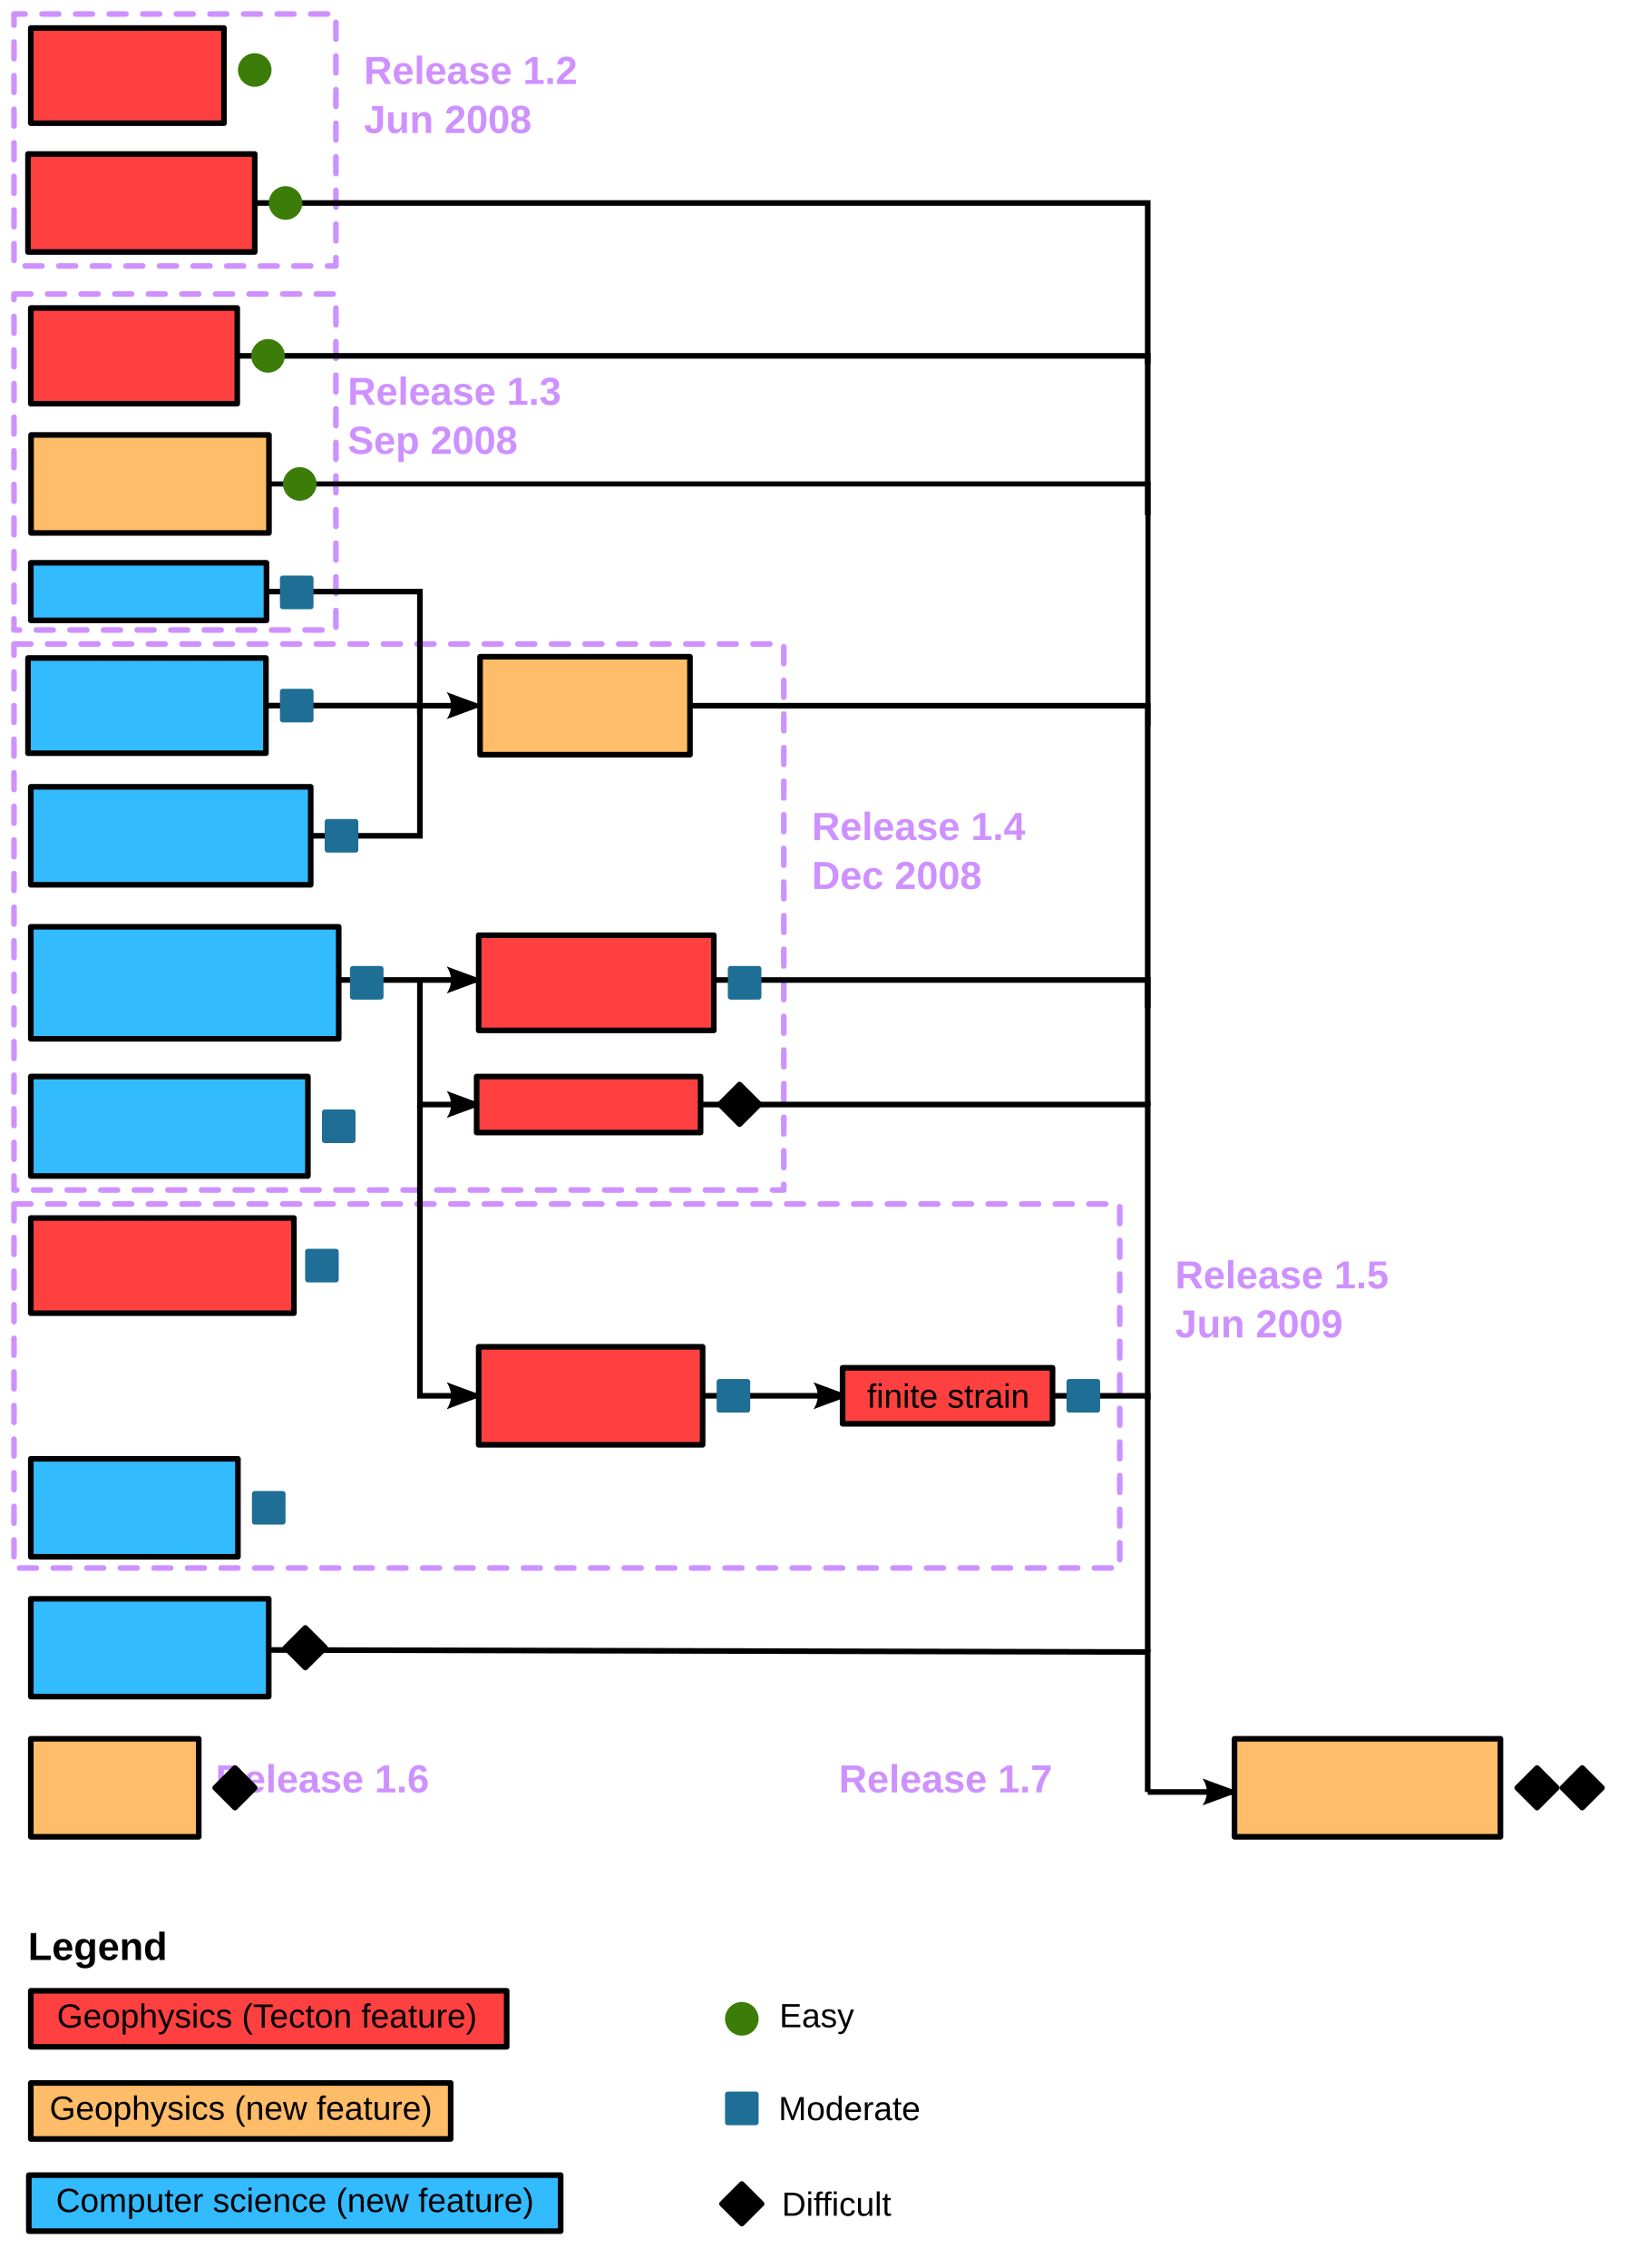
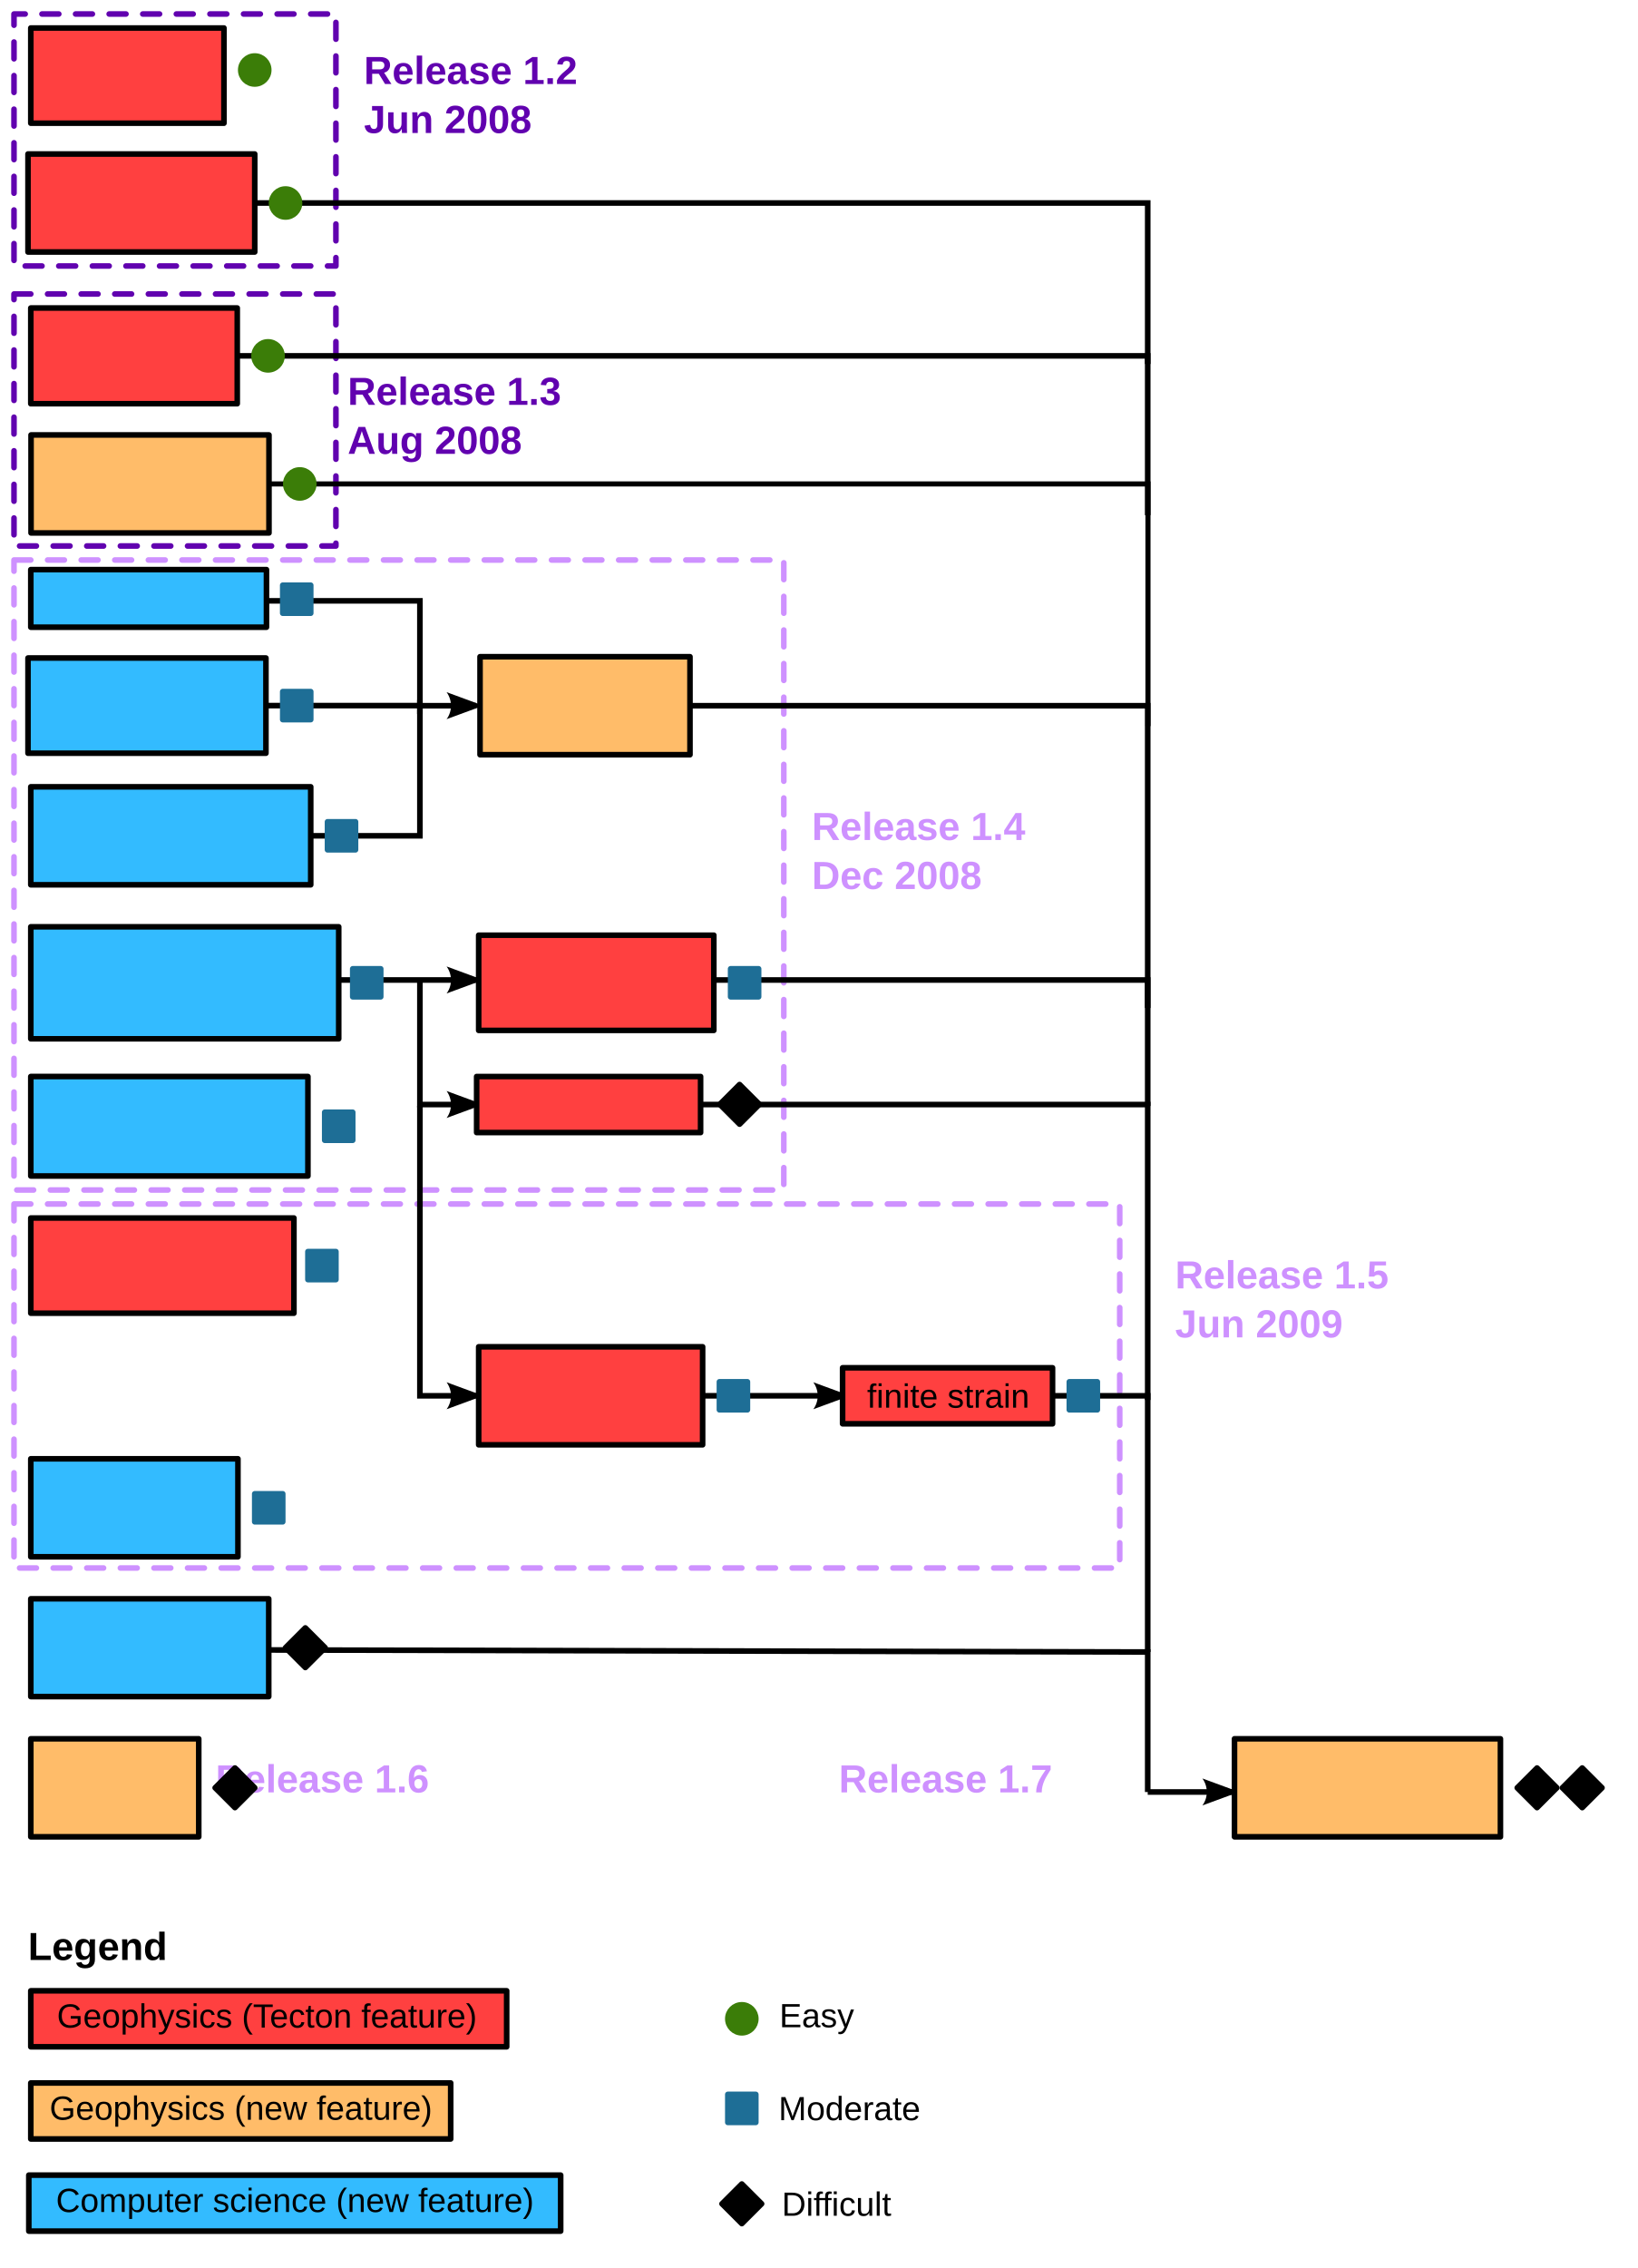
<svg xmlns="http://www.w3.org/2000/svg" xmlns:xlink="http://www.w3.org/1999/xlink" width="585" height="810" id="svg2" version="1.0">
  <defs id="defs4">
    <marker style="overflow:visible" id="StopL" refX="0.0" refY="0.0" orient="auto">
      <path transform="scale(0.8)" style="fill:none;fill-opacity:0.75;fill-rule:evenodd;stroke:#000000;stroke-width:1.0pt" d="M 0.0,5.65 L 0.0,-5.65" id="path3558" />
    </marker>
    <marker style="overflow:visible" id="Arrow2Mstart" refX="0.0" refY="0.0" orient="auto">
      <path transform="scale(0.6) translate(0,0)" d="M 8.719,4.034 L -2.207,0.016 L 8.719,-4.002 C 6.973,-1.63 6.983,1.616 8.719,4.034 z " style="font-size:12.0;fill-rule:evenodd;stroke-width:0.625;stroke-linejoin:round" id="path3365" />
    </marker>
    <marker style="overflow:visible" id="TriangleOutM" refX="0.0" refY="0.0" orient="auto">
      <path transform="scale(0.4)" style="fill-rule:evenodd;stroke:#000000;stroke-width:1.0pt;marker-start:none" d="M 5.77,0.0 L -2.88,5.0 L -2.88,-5.0 L 5.77,0.0 z " id="path3487" />
    </marker>
    <marker style="overflow:visible;" id="Arrow1Mend" refX="0.0" refY="0.0" orient="auto">
      <path transform="scale(0.4) rotate(180) translate(10,0)" style="fill-rule:evenodd;stroke:#000000;stroke-width:1.0pt;marker-start:none;" d="M 0.0,0.0 L 5.0,-5.0 L -12.5,0.0 L 5.0,5.0 L 0.0,0.0 z " id="path3350" />
    </marker>
    <marker style="overflow:visible;" id="Arrow1Lend" refX="0.0" refY="0.0" orient="auto">
      <path transform="scale(0.8) rotate(180) translate(12.5,0)" style="fill-rule:evenodd;stroke:#000000;stroke-width:1.0pt;marker-start:none;" d="M 0.0,0.0 L 5.0,-5.0 L -12.5,0.0 L 5.0,5.0 L 0.0,0.0 z " id="path3344" />
    </marker>
    <marker style="overflow:visible;" id="Arrow2Mend" refX="0.0" refY="0.0" orient="auto">
      <path transform="scale(0.6) rotate(180) translate(0,0)" d="M 8.719,4.034 L -2.207,0.016 L 8.719,-4.002 C 6.973,-1.63 6.983,1.616 8.719,4.034 z " style="font-size:12.0;fill-rule:evenodd;stroke-width:0.625;stroke-linejoin:round;" id="path3368" />
    </marker>
    <marker style="overflow:visible" id="Arrow2Lstart" refX="0.0" refY="0.0" orient="auto">
      <path transform="scale(1.1) translate(1,0)" d="M 8.719,4.034 L -2.207,0.016 L 8.719,-4.002 C 6.973,-1.63 6.983,1.616 8.719,4.034 z " style="font-size:12.0;fill-rule:evenodd;stroke-width:0.625;stroke-linejoin:round" id="path3359" />
    </marker>
    <marker style="overflow:visible" id="Arrow1Sstart" refX="0.0" refY="0.0" orient="auto">
      <path transform="scale(0.2) translate(6,0)" style="fill-rule:evenodd;stroke:#000000;stroke-width:1.0pt;marker-start:none" d="M 0.0,0.0 L 5.0,-5.0 L -12.5,0.0 L 5.0,5.0 L 0.0,0.0 z " id="path3353" />
    </marker>
    <marker style="overflow:visible" id="StopLP" refX="0.0" refY="0.0" orient="auto">
      <path transform="scale(0.8)" style="stroke-width:1.0pt;fill-rule:evenodd;stroke:#60cc0e;fill-opacity:0.75;fill:none" d="M 0.0,5.65 L 0.0,-5.65" id="path4782" />
    </marker>
    <marker style="overflow:visible" id="StopLn" refX="0.0" refY="0.0" orient="auto">
      <path transform="scale(0.8)" style="stroke-width:1.0pt;fill-rule:evenodd;stroke:#60cc0e;fill-opacity:0.75;fill:none" d="M 0.0,5.65 L 0.0,-5.65" id="path4785" />
    </marker>
  </defs>
  <g id="layer3" style="display:inline">
-     <text id="text2562" y="30" x="130" style="font-size:14px;font-style:normal;font-variant:normal;font-weight:bold;font-stretch:normal;text-align:start;line-height:125%;writing-mode:lr-tb;text-anchor:start;fill:#ce91ff;fill-opacity:1;stroke:none;stroke-width:1px;stroke-linecap:butt;stroke-linejoin:miter;stroke-opacity:1;display:inline;font-family:Arial;-inkscape-font-specification:Arial Bold" xml:space="preserve">
+     <text id="text2562" y="30" x="130" style="font-size:14px;font-style:normal;font-variant:normal;font-weight:bold;font-stretch:normal;text-align:start;line-height:125%;writing-mode:lr-tb;text-anchor:start;fill:#6101af;fill-opacity:1;stroke:none;stroke-width:1px;stroke-linecap:butt;stroke-linejoin:miter;stroke-opacity:1;display:inline;font-family:Arial;-inkscape-font-specification:Arial Bold" xml:space="preserve">
      <tspan id="tspan5210" x="130" y="30">Release 1.2</tspan>
      <tspan id="tspan5212" x="130" y="47.5">Jun 2008</tspan>
    </text>
-     <rect style="opacity:1;fill:none;fill-opacity:1;stroke:#ce91ff;stroke-width:2;stroke-linecap:round;stroke-linejoin:round;stroke-miterlimit:4;stroke-dasharray:6,6;stroke-opacity:1;display:inline;stroke-dashoffset:2" id="rect5244" width="115" height="90" x="5" y="5" />
-     <text id="text5170" y="144.595" x="124.196" style="font-size:14px;font-style:normal;font-variant:normal;font-weight:bold;font-stretch:normal;text-align:start;line-height:125%;writing-mode:lr-tb;text-anchor:start;fill:#ce91ff;fill-opacity:1;stroke:none;stroke-width:1px;stroke-linecap:butt;stroke-linejoin:miter;stroke-opacity:1;display:inline;font-family:Arial;-inkscape-font-specification:Arial Bold" xml:space="preserve">
+     <rect style="opacity:1;fill:none;fill-opacity:1;stroke:#6101af;stroke-width:2;stroke-linecap:round;stroke-linejoin:round;stroke-miterlimit:4;stroke-dasharray:6, 6;stroke-opacity:1;display:inline;stroke-dashoffset:2" id="rect5244" width="115" height="90" x="5" y="5" />
+     <text id="text5170" y="144.595" x="124.196" style="font-size:14px;font-style:normal;font-variant:normal;font-weight:bold;font-stretch:normal;text-align:start;line-height:125%;writing-mode:lr-tb;text-anchor:start;fill:#6101af;fill-opacity:1;stroke:none;stroke-width:1px;stroke-linecap:butt;stroke-linejoin:miter;stroke-opacity:1;display:inline;font-family:Arial;-inkscape-font-specification:Arial Bold" xml:space="preserve">
      <tspan id="tspan5214" x="124.196" y="144.595">Release 1.3</tspan>
-       <tspan id="tspan5216" x="124.196" y="162.095">Sep 2008</tspan>
+       <tspan id="tspan5216" x="124.196" y="162.095">Aug 2008</tspan>
    </text>
    <text id="text5176" y="300" x="290" style="font-size:14px;font-style:normal;font-variant:normal;font-weight:bold;font-stretch:normal;text-align:start;line-height:125%;writing-mode:lr-tb;text-anchor:start;fill:#ce91ff;fill-opacity:1;stroke:none;stroke-width:1px;stroke-linecap:butt;stroke-linejoin:miter;stroke-opacity:1;display:inline;font-family:Arial;-inkscape-font-specification:Arial Bold" xml:space="preserve">
      <tspan y="300" x="290" id="tspan5178">Release 1.4</tspan>
      <tspan y="317.5" x="290" id="tspan5218">Dec 2008</tspan>
    </text>
    <text id="text5182" y="460.145" x="419.788" style="font-size:14px;font-style:normal;font-variant:normal;font-weight:bold;font-stretch:normal;text-align:start;line-height:125%;writing-mode:lr-tb;text-anchor:start;fill:#ce91ff;fill-opacity:1;stroke:none;stroke-width:1px;stroke-linecap:butt;stroke-linejoin:miter;stroke-opacity:1;display:inline;font-family:Arial;-inkscape-font-specification:Arial Bold" xml:space="preserve">
      <tspan y="460.145" x="419.788" id="tspan5184">Release 1.5</tspan>
      <tspan y="477.645" x="419.788" id="tspan5220">Jun 2009</tspan>
    </text>
    <text id="text5188" y="640.145" x="180.513" style="font-size:14px;font-style:normal;font-variant:normal;font-weight:bold;font-stretch:normal;text-align:end;line-height:125%;writing-mode:lr-tb;text-anchor:end;fill:#ce91ff;fill-opacity:1;stroke:none;stroke-width:1px;stroke-linecap:butt;stroke-linejoin:miter;stroke-opacity:1;display:inline;font-family:Arial;-inkscape-font-specification:Arial Bold" xml:space="preserve">
      <tspan y="640.145" x="180.513" id="tspan5190">Release 1.6</tspan>
      <tspan y="657.645" x="180.513" id="tspan5222" />
    </text>
    <text id="text5194" y="640.145" x="395.38" style="font-size:14px;font-style:normal;font-variant:normal;font-weight:bold;font-stretch:normal;text-align:end;line-height:125%;writing-mode:lr-tb;text-anchor:end;fill:#ce91ff;fill-opacity:1;stroke:none;stroke-width:1px;stroke-linecap:butt;stroke-linejoin:miter;stroke-opacity:1;display:inline;font-family:Arial;-inkscape-font-specification:Arial Bold" xml:space="preserve">
      <tspan y="640.145" x="395.38" id="tspan5196">Release 1.7</tspan>
    </text>
-     <rect style="opacity:1;fill:none;fill-opacity:1;stroke:#ce91ff;stroke-width:2;stroke-linecap:round;stroke-linejoin:round;stroke-miterlimit:4;stroke-dasharray:6, 6;stroke-dashoffset:0;stroke-opacity:1" id="rect5265" width="115" height="120" x="5" y="105" />
-     <rect style="opacity:1;fill:none;fill-opacity:1;stroke:#ce91ff;stroke-width:2;stroke-linecap:round;stroke-linejoin:round;stroke-miterlimit:4;stroke-dasharray:6, 6;stroke-dashoffset:0;stroke-opacity:1;display:inline" id="rect5267" width="275" height="195" x="5" y="230" />
+     <rect style="opacity:1;fill:none;fill-opacity:1;stroke:#6101af;stroke-width:2;stroke-linecap:round;stroke-linejoin:round;stroke-miterlimit:4;stroke-dasharray:6, 6;stroke-dashoffset:0;stroke-opacity:1" id="rect5265" width="115" height="90" x="5" y="105" />
+     <rect style="opacity:1;fill:none;fill-opacity:1;stroke:#ce91ff;stroke-width:2;stroke-linecap:round;stroke-linejoin:round;stroke-miterlimit:4;stroke-dasharray:6, 6;stroke-dashoffset:0;stroke-opacity:1;display:inline" id="rect5267" width="275" height="225" x="5" y="200" />
    <rect style="opacity:1;fill:none;fill-opacity:1;stroke:#ce91ff;stroke-width:2;stroke-linecap:round;stroke-linejoin:round;stroke-miterlimit:4;stroke-dasharray:6, 6;stroke-dashoffset:0;stroke-opacity:1" id="rect5269" width="395" height="130" x="5" y="430" />
  </g>
  <g style="display:inline" id="layer2">
    <path id="path2903" d="M 120,350 C 170,350 170,350 170,350" style="fill:none;fill-rule:evenodd;stroke:#000000;stroke-width:2;stroke-linecap:butt;stroke-linejoin:miter;stroke-miterlimit:4;stroke-dasharray:none;stroke-opacity:1;marker-end:url(#Arrow2Mend)" />
    <path id="path3677" d="M 250,394.479 L 410,394.479 L 410,500" style="fill:none;fill-rule:evenodd;stroke:#000000;stroke-width:2;stroke-linecap:butt;stroke-linejoin:miter;stroke-miterlimit:4;stroke-dasharray:none;stroke-opacity:1" />
    <path id="path3679" d="M 251,498.5 C 301,498.5 301,498.5 301,498.5" style="fill:none;fill-rule:evenodd;stroke:#000000;stroke-width:2;stroke-linecap:butt;stroke-linejoin:miter;stroke-miterlimit:4;stroke-dasharray:none;stroke-opacity:1;marker-end:url(#Arrow2Mend)" />
    <path id="path3683" d="M 150,350 L 150,394.479 L 170,394.479" style="fill:none;fill-rule:evenodd;stroke:#000000;stroke-width:2;stroke-linecap:butt;stroke-linejoin:miter;stroke-miterlimit:4;stroke-dasharray:none;stroke-opacity:1;marker-end:url(#Arrow2Mend)" />
    <path id="path3687" d="M 110,298.5 L 150,298.5 L 150,250" style="fill:none;fill-rule:evenodd;stroke:#000000;stroke-width:2;stroke-linecap:butt;stroke-linejoin:miter;stroke-miterlimit:4;stroke-dasharray:none;stroke-opacity:1;display:inline" />
-     <path id="path3685" d="M 95,211.284 L 150,211.284 L 150,255" style="fill:none;fill-rule:evenodd;stroke:#000000;stroke-width:2;stroke-linecap:butt;stroke-linejoin:miter;stroke-miterlimit:4;stroke-dasharray:none;stroke-opacity:1;display:inline" />
+     <path id="path3685" d="M 95,214.586 L 150,214.586 L 150,255" style="fill:none;fill-rule:evenodd;stroke:#000000;stroke-width:2;stroke-linecap:butt;stroke-linejoin:miter;stroke-miterlimit:4;stroke-dasharray:none;stroke-opacity:1;display:inline" />
    <path id="path3691" d="M 90,72.5 L 410,72.5 L 410,130" style="fill:none;fill-rule:evenodd;stroke:#000000;stroke-width:2;stroke-linecap:butt;stroke-linejoin:miter;stroke-miterlimit:4;stroke-dasharray:none;stroke-opacity:1;display:inline" />
    <path id="path3693" d="M 240,252.041 L 410,252.041 L 410,360" style="fill:none;fill-rule:evenodd;stroke:#000000;stroke-width:2;stroke-linecap:butt;stroke-linejoin:miter;stroke-miterlimit:4;stroke-dasharray:none;stroke-opacity:1;display:inline" />
    <path id="path3695" d="M 255,350 L 410,350 L 410,395" style="fill:none;fill-rule:evenodd;stroke:#000000;stroke-width:2;stroke-linecap:butt;stroke-linejoin:miter;stroke-miterlimit:4;stroke-dasharray:none;stroke-opacity:1;display:inline" />
    <path id="path3697" d="M 96,589.269 L 410,590 L 410,640" style="fill:none;fill-rule:evenodd;stroke:#000000;stroke-width:2;stroke-linecap:butt;stroke-linejoin:miter;stroke-miterlimit:4;stroke-dasharray:none;stroke-opacity:1;display:inline" />
    <path id="path3699" d="M 85,127.092 L 410,127.092 L 410,184" style="fill:none;fill-rule:evenodd;stroke:#000000;stroke-width:2;stroke-linecap:butt;stroke-linejoin:miter;stroke-miterlimit:4;stroke-dasharray:none;stroke-opacity:1;display:inline" />
    <path id="path2684" d="M 96.089,172.836 L 410.089,172.836 L 410.089,259.336" style="fill:none;fill-rule:evenodd;stroke:#000000;stroke-width:1.823;stroke-linecap:butt;stroke-linejoin:miter;stroke-miterlimit:4;stroke-dasharray:none;stroke-opacity:1;display:inline" />
    <path id="path2552" d="M 95,252.003 L 150,252.003" style="fill:none;fill-rule:evenodd;stroke:#000000;stroke-width:2;stroke-linecap:butt;stroke-linejoin:miter;stroke-miterlimit:4;stroke-dasharray:none;stroke-opacity:1;display:inline" />
    <path id="path2554" d="M 150,252.041 L 170,252.041" style="fill:none;fill-rule:evenodd;stroke:#000000;stroke-width:2;stroke-linecap:butt;stroke-linejoin:miter;stroke-miterlimit:4;stroke-dasharray:none;stroke-opacity:1;display:inline;marker-end:url(#Arrow2Mend)" />
    <path id="path2556" d="M 150,395 L 150,498.5 L 170,498.5" style="fill:none;fill-rule:evenodd;stroke:#000000;stroke-width:2;stroke-linecap:butt;stroke-linejoin:miter;stroke-miterlimit:4;stroke-dasharray:none;stroke-opacity:1;display:inline;marker-start:none;marker-end:url(#Arrow2Mend)" />
    <path id="path2558" d="M 375,498.5 L 410,498.5 L 410,590" style="fill:none;fill-rule:evenodd;stroke:#000000;stroke-width:2;stroke-linecap:butt;stroke-linejoin:miter;stroke-miterlimit:4;stroke-dasharray:none;stroke-opacity:1;display:inline" />
    <path id="path2560" d="M 410,640 C 460,640 440,640 440,640" style="fill:none;fill-rule:evenodd;stroke:#000000;stroke-width:2;stroke-linecap:butt;stroke-linejoin:miter;stroke-miterlimit:4;stroke-dasharray:none;stroke-opacity:1;display:inline;marker-end:url(#Arrow2Mstart);marker-start:none" />
  </g>
  <g style="display:inline" id="layer1">
    <text id="text2525" y="700" x="10" style="font-size:14px;font-style:normal;font-variant:normal;font-weight:bold;font-stretch:normal;text-align:start;line-height:125%;writing-mode:lr;text-anchor:start;fill:#000000;fill-opacity:1;stroke:none;stroke-width:1px;stroke-linecap:butt;stroke-linejoin:miter;stroke-opacity:1;font-family:Arial;-inkscape-font-specification:Arial Bold" xml:space="preserve">
      <tspan id="tspan2529" y="700" x="10">Legend</tspan>
    </text>
    <g transform="translate(-0.2919922,15.16992)" id="g2669">
      <rect style="fill:#ff4040;fill-opacity:1;fill-rule:evenodd;stroke:#000000;stroke-width:2;stroke-linejoin:round;stroke-miterlimit:4;stroke-dasharray:none;stroke-dashoffset:0;stroke-opacity:1" id="rect2549" width="170" height="20" x="11.292" y="695.83" />
      <text xml:space="preserve" style="font-size:12px;font-style:normal;font-variant:normal;font-weight:normal;font-stretch:normal;text-align:start;line-height:125%;writing-mode:lr;text-anchor:start;fill:#000000;fill-opacity:1;stroke:none;stroke-width:1px;stroke-linecap:butt;stroke-linejoin:miter;stroke-opacity:1;font-family:Arial;-inkscape-font-specification:Arial" x="20.63" y="708.965" id="text2533">
        <tspan x="20.63" y="708.965" id="tspan2537">Geophysics (Tecton feature)</tspan>
      </text>
    </g>
    <g id="g2679">
      <rect style="fill:#33bbff;fill-opacity:1;fill-rule:evenodd;stroke:#000000;stroke-width:2;stroke-linejoin:round;stroke-miterlimit:4;stroke-dasharray:none;stroke-dashoffset:0;stroke-opacity:1" id="rect2563" width="190" height="20" x="10.292" y="776.83" />
      <text xml:space="preserve" style="font-size:12px;font-style:normal;font-variant:normal;font-weight:normal;font-stretch:normal;text-align:start;line-height:125%;writing-mode:lr;text-anchor:start;fill:#000000;fill-opacity:1;stroke:none;stroke-width:1px;stroke-linecap:butt;stroke-linejoin:miter;stroke-opacity:1;font-family:Arial;-inkscape-font-specification:Arial" x="20" y="790" id="text2545">
        <tspan id="tspan2547" x="20" y="790">Computer science (new feature)</tspan>
      </text>
    </g>
    <g transform="translate(-0.2919922,6.084961)" id="g2674">
      <rect style="fill:#ffbc69;fill-opacity:1;fill-rule:evenodd;stroke:#000000;stroke-width:2;stroke-linejoin:round;stroke-miterlimit:4;stroke-dasharray:none;stroke-dashoffset:0;stroke-opacity:1" id="rect2551" width="150" height="20" x="11.292" y="737.83" />
      <text xml:space="preserve" style="font-size:12px;font-style:normal;font-variant:normal;font-weight:normal;font-stretch:normal;text-align:start;line-height:125%;writing-mode:lr;text-anchor:start;fill:#000000;fill-opacity:1;stroke:none;stroke-width:1px;stroke-linecap:butt;stroke-linejoin:miter;stroke-opacity:1;font-family:Arial;-inkscape-font-specification:Arial" x="17.989" y="750.965" id="text3345">
        <tspan id="tspan3349" x="17.989" y="750.965">Geophysics (new feature)</tspan>
      </text>
    </g>
    <g transform="translate(-38.92896,244.9102)" id="g3411">
      <g id="g2564">
        <path transform="translate(-141.071,331.0898)" d="M 450,145 A 5,5 0 1 1 440,145 A 5,5 0 1 1 450,145 z" id="path3387" style="opacity:1;fill:#3b7d08;fill-opacity:1;fill-rule:evenodd;stroke:#3b7d08;stroke-width:2;stroke-linejoin:round;stroke-miterlimit:4;stroke-dasharray:none;stroke-dashoffset:0;stroke-opacity:1" />
        <text id="text3393" y="479.107" x="317.351" style="font-size:12px;font-style:normal;font-variant:normal;font-weight:normal;font-stretch:normal;text-align:start;line-height:125%;writing-mode:lr;text-anchor:start;fill:#000000;fill-opacity:1;stroke:none;stroke-width:1px;stroke-linecap:butt;stroke-linejoin:miter;stroke-opacity:1;font-family:Arial;-inkscape-font-specification:Arial" xml:space="preserve">
          <tspan y="479.107" x="317.351" id="tspan3395">Easy</tspan>
        </text>
      </g>
    </g>
    <g transform="translate(-38.92896,239)" id="g3416">
      <rect style="opacity:1;fill:#1e6e96;fill-opacity:1;fill-rule:evenodd;stroke:#1e6e96;stroke-width:2;stroke-linejoin:round;stroke-miterlimit:4;stroke-dasharray:none;stroke-dashoffset:0;stroke-opacity:1" id="rect3385" width="10" height="10" x="298.929" y="509" />
      <text xml:space="preserve" style="font-size:12px;font-style:normal;font-variant:normal;font-weight:normal;font-stretch:normal;text-align:start;line-height:125%;writing-mode:lr;text-anchor:start;fill:#000000;fill-opacity:1;stroke:none;stroke-width:1px;stroke-linecap:butt;stroke-linejoin:miter;stroke-opacity:1;font-family:Arial;-inkscape-font-specification:Arial" x="317.044" y="518.204" id="text3397">
        <tspan id="tspan3399" x="317.044" y="518.204">Moderate</tspan>
      </text>
    </g>
    <g transform="translate(-38.92898,236.0157)" id="g3421">
      <rect style="opacity:1;fill:#000000;fill-opacity:1;fill-rule:evenodd;stroke:#000000;stroke-width:2;stroke-linejoin:round;stroke-miterlimit:4;stroke-dasharray:none;stroke-dashoffset:0;stroke-opacity:1" id="rect3391" width="10" height="10" x="-179.745" y="599.565" transform="matrix(0.7071068,-0.7071068,0.7071068,0.7071068,0,0)" />
      <text xml:space="preserve" style="font-size:12px;font-style:normal;font-variant:normal;font-weight:normal;font-stretch:normal;text-align:start;line-height:125%;writing-mode:lr;text-anchor:start;fill:#000000;fill-opacity:1;stroke:none;stroke-width:1px;stroke-linecap:butt;stroke-linejoin:miter;stroke-opacity:1;font-family:Arial;-inkscape-font-specification:Arial" x="318.201" y="555.33" id="text3401">
        <tspan id="tspan3403" x="318.201" y="555.33">Difficult</tspan>
      </text>
    </g>
    <g transform="translate(1,311)" id="g2480">
      <g id="g2534">
        <g id="g2640">
          <rect style="fill:#33bbff;fill-opacity:1;fill-rule:evenodd;stroke:#000000;stroke-width:2;stroke-linejoin:round;stroke-miterlimit:4;stroke-dasharray:none;stroke-dashoffset:0;stroke-opacity:1" id="rect3381" width="110" height="40" x="10" y="20" />
          <rect style="fill:#1e6e96;fill-opacity:1;fill-rule:evenodd;stroke:#1e6e96;stroke-width:2;stroke-linejoin:round;stroke-miterlimit:4;stroke-dasharray:none;stroke-dashoffset:0;stroke-opacity:1" id="rect3432" width="10" height="10" x="125.008" y="35" />
        </g>
        <flowRoot xml:space="preserve" style="font-size:12px;font-style:normal;font-variant:normal;font-weight:normal;font-stretch:normal;text-align:center;line-height:125%;writing-mode:lr;text-anchor:middle;fill:#000000;fill-opacity:1;stroke:none;stroke-width:1px;stroke-linecap:butt;stroke-linejoin:miter;stroke-opacity:1;font-family:Arial;-inkscape-font-specification:Arial" id="flowRoot2608" transform="translate(-0.3867187,5.250488)">
          <flowRegion id="flowRegion2610">
            <use x="0" y="0" xlink:href="#rect3381" id="use2612" width="585" height="810" />
          </flowRegion>
          <flowPara id="flowPara2614">interface w/PETSc nonlinear solvers</flowPara>
        </flowRoot>
      </g>
    </g>
    <g transform="translate(-0.9970274,155.0059)" id="g2498">
      <g id="g2656">
        <rect y="79.994" x="10.997" height="34.006" width="85.003" id="rect3377" style="opacity:1;fill:#33bbff;fill-opacity:1;fill-rule:evenodd;stroke:#000000;stroke-width:1.994;stroke-linejoin:round;stroke-miterlimit:4;stroke-dasharray:none;stroke-dashoffset:0;stroke-opacity:1" />
        <rect y="91.997" x="102" height="10" width="10" id="rect3438" style="opacity:1;fill:#1e6e96;fill-opacity:1;fill-rule:evenodd;stroke:#1e6e96;stroke-width:2;stroke-linejoin:round;stroke-miterlimit:4;stroke-dasharray:none;stroke-dashoffset:0;stroke-opacity:1" />
        <flowRoot xml:space="preserve" style="font-size:12px;font-style:normal;font-variant:normal;font-weight:normal;font-stretch:normal;text-align:center;line-height:125%;writing-mode:lr-tb;text-anchor:middle;fill:#000000;fill-opacity:1;stroke:none;stroke-width:1px;stroke-linecap:butt;stroke-linejoin:miter;stroke-opacity:1;font-family:Arial;-inkscape-font-specification:Arial" id="flowRoot2644">
          <flowRegion id="flowRegion2646">
            <use height="810" width="585" x="0" y="0" xlink:href="#rect3377" id="use2648" />
          </flowRegion>
          <flowPara id="flowPara2650">uniform global refinement</flowPara>
        </flowRoot>
      </g>
    </g>
    <g transform="translate(71,138.5)" id="g2558">
      <rect style="fill:#ff4040;fill-opacity:1;fill-rule:evenodd;stroke:#000000;stroke-width:2;stroke-linejoin:round;stroke-miterlimit:4;stroke-dasharray:none;stroke-dashoffset:0;stroke-opacity:1" id="rect3363" width="75" height="20" x="230" y="350" />
      <text xml:space="preserve" style="font-size:12px;font-style:normal;font-variant:normal;font-weight:normal;font-stretch:normal;text-align:start;line-height:100%;writing-mode:lr;text-anchor:start;fill:#000000;fill-opacity:1;stroke:none;stroke-width:1px;stroke-linecap:butt;stroke-linejoin:miter;stroke-opacity:1;font-family:Arial;-inkscape-font-specification:Arial" x="238.739" y="364.245" id="text2453">
        <tspan x="238.739" y="364.245" id="tspan2457">finite strain</tspan>
      </text>
      <rect style="opacity:1;fill:#1e6e96;fill-opacity:1;fill-rule:evenodd;stroke:#1e6e96;stroke-width:2;stroke-linejoin:round;stroke-miterlimit:4;stroke-dasharray:none;stroke-dashoffset:0;stroke-opacity:1" id="rect3446" width="10" height="10" x="311" y="355" />
    </g>
    <g transform="translate(7.928928,328.8578)" id="g2540">
      <g id="g2792">
        <rect y="292.142" x="3.071" height="35" width="60" id="rect3371" style="fill:#ffbc69;fill-opacity:1;fill-rule:evenodd;stroke:#000000;stroke-width:2;stroke-linejoin:round;stroke-miterlimit:4;stroke-dasharray:none;stroke-dashoffset:0;stroke-opacity:1" />
        <rect transform="matrix(0.7071068,-0.7071068,0.7071068,0.7071068,0,0)" y="267.69" x="-170.21" height="10" width="10" id="rect3454" style="opacity:1;fill:#000000;fill-opacity:1;fill-rule:evenodd;stroke:#000000;stroke-width:2;stroke-linejoin:round;stroke-miterlimit:4;stroke-dasharray:none;stroke-dashoffset:0;stroke-opacity:1" />
        <flowRoot xml:space="preserve" style="font-size:12px;font-style:normal;font-variant:normal;font-weight:normal;font-stretch:normal;text-align:center;line-height:125%;writing-mode:lr;text-anchor:middle;fill:#000000;fill-opacity:1;stroke:none;stroke-width:1px;stroke-linecap:butt;stroke-linejoin:miter;stroke-opacity:1;font-family:Arial;-inkscape-font-specification:Arial" id="flowRoot2784">
          <flowRegion id="flowRegion2786">
            <use height="810" width="585" x="0" y="0" xlink:href="#rect3371" id="use2788" />
          </flowRegion>
          <flowPara id="flowPara2790">Green's functions</flowPara>
        </flowRoot>
      </g>
    </g>
    <g transform="translate(-90,313)" id="g2632">
      <rect style="fill:#ff4040;fill-opacity:1;fill-rule:evenodd;stroke:#000000;stroke-width:2;stroke-linejoin:round;stroke-miterlimit:4;stroke-dasharray:none;stroke-dashoffset:0;stroke-opacity:1" id="rect3351" width="84" height="34" x="261" y="21" />
      <rect style="fill:#1e6e96;fill-opacity:1;fill-rule:evenodd;stroke:#1e6e96;stroke-width:2;stroke-linejoin:round;stroke-miterlimit:4;stroke-dasharray:none;stroke-dashoffset:0;stroke-opacity:1" id="rect3434" width="10" height="10" x="351" y="33" />
      <flowRoot xml:space="preserve" style="font-size:12px;font-style:normal;font-variant:normal;font-weight:normal;font-stretch:normal;text-align:center;line-height:125%;writing-mode:lr-tb;text-anchor:middle;fill:#000000;fill-opacity:1;stroke:none;stroke-width:1px;stroke-linecap:butt;stroke-linejoin:miter;stroke-opacity:1;font-family:Arial;-inkscape-font-specification:Arial" id="flowRoot2624" transform="translate(-0.3867187,0.940918)">
        <flowRegion id="flowRegion2626">
          <use x="0" y="0" xlink:href="#rect3351" id="use2628" width="585" height="810" />
        </flowRegion>
        <flowPara id="flowPara2630">nonlinear bulk rheologies</flowPara>
      </flowRoot>
    </g>
    <g transform="translate(1,111)" id="g2676">
      <rect style="fill:#33bbff;fill-opacity:1;fill-rule:evenodd;stroke:#000000;stroke-width:2;stroke-linejoin:round;stroke-miterlimit:4;stroke-dasharray:none;stroke-dashoffset:0;stroke-opacity:1" id="rect3379" width="100" height="35" x="10" y="170" />
      <rect style="fill:#1e6e96;fill-opacity:1;fill-rule:evenodd;stroke:#1e6e96;stroke-width:2;stroke-linejoin:round;stroke-miterlimit:4;stroke-dasharray:none;stroke-dashoffset:0;stroke-opacity:1" id="rect3436" width="10" height="10" x="116" y="182.5" />
      <flowRoot xml:space="preserve" style="font-size:12px;font-style:normal;font-variant:normal;font-weight:normal;font-stretch:normal;text-align:center;line-height:125%;writing-mode:lr;text-anchor:middle;fill:#000000;fill-opacity:1;stroke:none;stroke-width:1px;stroke-linecap:butt;stroke-linejoin:miter;stroke-opacity:1;font-family:Arial;-inkscape-font-specification:Arial" id="flowRoot2668" transform="translate(0,2.750488)">
        <flowRegion id="flowRegion2670">
          <use x="0" y="0" xlink:href="#rect3379" id="use2672" width="585" height="810" />
        </flowRegion>
        <flowPara id="flowPara2674">improved PC for kinematic faults</flowPara>
      </flowRoot>
    </g>
    <g transform="translate(1.000009,350.9289)" id="g2696">
      <rect style="fill:#33bbff;fill-opacity:1;fill-rule:evenodd;stroke:#000000;stroke-width:2;stroke-linejoin:round;stroke-miterlimit:4;stroke-dasharray:none;stroke-dashoffset:0;stroke-opacity:1" id="rect3375" width="85" height="34.929" x="10" y="220.071" />
      <rect style="fill:#000000;fill-opacity:1;fill-rule:evenodd;stroke:#000000;stroke-width:2;stroke-linejoin:round;stroke-miterlimit:4;stroke-dasharray:none;stroke-dashoffset:0;stroke-opacity:1" id="rect3452" width="10" height="10" x="-96.545" y="239.381" transform="matrix(0.7071068,-0.7071068,0.7071068,0.7071068,0,0)" />
      <flowRoot xml:space="preserve" style="font-size:12px;font-style:normal;font-variant:normal;font-weight:normal;font-stretch:normal;text-align:center;line-height:125%;writing-mode:lr;text-anchor:middle;fill:#000000;fill-opacity:1;stroke:none;stroke-width:1px;stroke-linecap:butt;stroke-linejoin:miter;stroke-opacity:1;font-family:Arial;-inkscape-font-specification:Arial" id="flowRoot2688" transform="translate(0.2372999,1.460823)">
        <flowRegion id="flowRegion2690">
          <use x="0" y="0" xlink:href="#rect3375" id="use2692" width="585" height="810" />
        </flowRegion>
        <flowPara id="flowPara2694">restart files / checkpointing</flowPara>
      </flowRoot>
    </g>
    <g transform="translate(1,-210)" id="g2716">
      <rect style="fill:#ff4040;fill-opacity:1;fill-rule:evenodd;stroke:#000000;stroke-width:2;stroke-linejoin:round;stroke-miterlimit:4;stroke-dasharray:none;stroke-dashoffset:0;stroke-opacity:1" id="rect3355" width="81" height="35" x="9" y="265" />
      <path style="fill:#3b7d08;fill-opacity:1;fill-rule:evenodd;stroke:#3b7d08;stroke-width:2;stroke-linejoin:round;stroke-miterlimit:4;stroke-dasharray:none;stroke-dashoffset:0;stroke-opacity:1" id="path2473" d="M 450,145 A 5,5 0 1 1 440,145 A 5,5 0 1 1 450,145 z" transform="translate(-344,137.5)" />
      <flowRoot xml:space="preserve" style="font-size:12px;font-style:normal;font-variant:normal;font-weight:normal;font-stretch:normal;text-align:center;line-height:125%;writing-mode:lr;text-anchor:middle;fill:#000000;fill-opacity:1;stroke:none;stroke-width:1px;stroke-linecap:butt;stroke-linejoin:miter;stroke-opacity:1;font-family:Arial;-inkscape-font-specification:Arial" id="flowRoot2708" transform="translate(-0.1787109,1.467285)">
        <flowRegion id="flowRegion2710">
          <use x="0" y="0" xlink:href="#rect3355" id="use2712" width="585" height="810" />
        </flowRegion>
        <flowPara id="flowPara2714">gravitational body forces</flowPara>
      </flowRoot>
    </g>
    <g transform="translate(-0.2480469,-195.8164)" id="g2736">
      <rect style="fill:#ff4040;fill-opacity:1;fill-rule:evenodd;stroke:#000000;stroke-width:2;stroke-linejoin:round;stroke-miterlimit:4;stroke-dasharray:none;stroke-dashoffset:0;stroke-opacity:1" id="rect3357" width="73.752" height="34.184" x="11.248" y="305.816" />
      <path style="fill:#3b7d08;fill-opacity:1;fill-rule:evenodd;stroke:#3b7d08;stroke-width:2;stroke-linejoin:round;stroke-miterlimit:4;stroke-dasharray:none;stroke-dashoffset:0;stroke-opacity:1" id="path2475" d="M 450,145 A 5,5 0 1 1 440,145 A 5,5 0 1 1 450,145 z" transform="translate(-349,177.9082)" />
      <flowRoot xml:space="preserve" style="font-size:12px;font-style:normal;font-variant:normal;font-weight:normal;font-stretch:normal;text-align:center;line-height:125%;writing-mode:lr-tb;text-anchor:middle;fill:#000000;fill-opacity:1;stroke:none;stroke-width:1px;stroke-linecap:butt;stroke-linejoin:miter;stroke-opacity:1;font-family:Arial;-inkscape-font-specification:Arial" id="flowRoot2728" transform="translate(-0.3876953,-0.2709961)">
        <flowRegion id="flowRegion2730">
          <use x="0" y="0" xlink:href="#rect3357" id="use2732" width="585" height="810" />
        </flowRegion>
        <flowPara id="flowPara2734">initial stress state</flowPara>
      </flowRoot>
    </g>
    <g transform="translate(0,171)" id="g2756">
      <rect style="fill:#33bbff;fill-opacity:1;fill-rule:evenodd;stroke:#000000;stroke-width:2;stroke-linejoin:round;stroke-miterlimit:4;stroke-dasharray:none;stroke-dashoffset:0;stroke-opacity:1" id="rect3373" width="74" height="35" x="11" y="350" />
      <rect style="fill:#1e6e96;fill-opacity:1;fill-rule:evenodd;stroke:#1e6e96;stroke-width:2;stroke-linejoin:round;stroke-miterlimit:4;stroke-dasharray:none;stroke-dashoffset:0;stroke-opacity:1" id="rect3442" width="10" height="10" x="91" y="362.5" />
      <flowRoot xml:space="preserve" style="font-size:12px;font-style:normal;font-variant:normal;font-weight:normal;font-stretch:normal;text-align:center;line-height:100%;writing-mode:lr-tb;text-anchor:middle;fill:#000000;fill-opacity:1;stroke:none;stroke-width:1px;stroke-linecap:butt;stroke-linejoin:miter;stroke-opacity:1;font-family:Arial;-inkscape-font-specification:Arial" id="flowRoot2748" transform="translate(-0.4833984,6.277476)">
        <flowRegion id="flowRegion2750">
          <use x="0" y="0" xlink:href="#rect3373" id="use2752" width="585" height="810" />
        </flowRegion>
        <flowPara id="flowPara2754">higher order cells</flowPara>
      </flowRoot>
    </g>
    <g transform="translate(0,-396)" id="g2776">
      <rect style="fill:#ff4040;fill-opacity:1;fill-rule:evenodd;stroke:#000000;stroke-width:2;stroke-linejoin:round;stroke-miterlimit:4;stroke-dasharray:none;stroke-dashoffset:0;stroke-opacity:1" id="rect3359" width="69" height="34" x="11" y="406" />
      <path style="fill:#3b7d08;fill-opacity:1;fill-rule:evenodd;stroke:#3b7d08;stroke-width:2;stroke-linejoin:round;stroke-miterlimit:4;stroke-dasharray:none;stroke-dashoffset:0;stroke-opacity:1" id="path3460" d="M 450,145 A 5,5 0 1 1 440,145 A 5,5 0 1 1 450,145 z" transform="translate(-354,276)" />
      <flowRoot xml:space="preserve" style="font-size:12px;font-style:normal;font-variant:normal;font-weight:normal;font-stretch:normal;text-align:center;line-height:125%;writing-mode:lr;text-anchor:middle;fill:#000000;fill-opacity:1;stroke:none;stroke-width:1px;stroke-linecap:butt;stroke-linejoin:miter;stroke-opacity:1;font-family:Arial;-inkscape-font-specification:Arial" id="flowRoot2768" transform="translate(0.4609375,1.057129)">
        <flowRegion id="flowRegion2770">
          <use x="0" y="0" xlink:href="#rect3359" id="use2772" width="585" height="810" />
        </flowRegion>
        <flowPara id="flowPara2774">multiple eq sources</flowPara>
      </flowRoot>
    </g>
    <g transform="translate(-90.72754,323.4795)" id="g2808">
      <rect style="fill:#ff4040;fill-opacity:1;fill-rule:evenodd;stroke:#000000;stroke-width:2;stroke-linejoin:round;stroke-miterlimit:4;stroke-dasharray:none;stroke-dashoffset:0;stroke-opacity:1" id="rect3353" width="80" height="20" x="261" y="61" />
      <rect style="fill:#000000;fill-opacity:1;fill-rule:evenodd;stroke:#000000;stroke-width:2;stroke-linejoin:round;stroke-miterlimit:4;stroke-dasharray:none;stroke-dashoffset:0;stroke-opacity:1" id="rect3448" width="10" height="10" x="195.818" y="296.127" transform="matrix(0.7071068,-0.7071068,0.7071068,0.7071068,0,0)" />
      <flowRoot xml:space="preserve" style="font-size:12px;font-style:normal;font-variant:normal;font-weight:normal;font-stretch:normal;text-align:center;line-height:125%;writing-mode:lr;text-anchor:middle;fill:#000000;fill-opacity:1;stroke:none;stroke-width:1px;stroke-linecap:butt;stroke-linejoin:miter;stroke-opacity:1;font-family:Arial;-inkscape-font-specification:Arial" id="flowRoot2800" transform="translate(0.3134766,2.700684)">
        <flowRegion id="flowRegion2802">
          <use x="0" y="0" xlink:href="#rect3353" id="use2804" width="585" height="810" />
        </flowRegion>
        <flowPara id="flowPara2806">fault friction</flowPara>
      </flowRoot>
    </g>
    <g transform="translate(-163.9114,-54.66397)" id="g2828">
      <rect style="fill:#ffbc69;fill-opacity:1;fill-rule:evenodd;stroke:#000000;stroke-width:2;stroke-linejoin:round;stroke-miterlimit:4;stroke-dasharray:none;stroke-dashoffset:0;stroke-opacity:1" id="rect3365" width="85" height="35" x="175" y="210" />
      <path style="fill:#3b7d08;fill-opacity:1;fill-rule:evenodd;stroke:#3b7d08;stroke-width:2;stroke-linejoin:round;stroke-miterlimit:4;stroke-dasharray:none;stroke-dashoffset:0;stroke-opacity:1" id="path3458" d="M 450,145 A 5,5 0 1 1 440,145 A 5,5 0 1 1 450,145 z" transform="translate(-174,82.5)" />
      <flowRoot xml:space="preserve" style="font-size:12px;font-style:normal;font-variant:normal;font-weight:normal;font-stretch:normal;text-align:center;line-height:125%;writing-mode:lr-tb;text-anchor:middle;fill:#000000;fill-opacity:1;stroke:none;stroke-width:1px;stroke-linecap:butt;stroke-linejoin:miter;stroke-opacity:1;font-family:Arial;-inkscape-font-specification:Arial" id="flowRoot2820">
        <flowRegion id="flowRegion2822">
          <use height="810" width="585" x="0" y="0" xlink:href="#rect3365" id="use2824" />
        </flowRegion>
        <flowPara id="flowPara2826">adaptive time-stepping</flowPara>
      </flowRoot>
    </g>
    <g transform="translate(1,351)" id="g2848">
      <rect style="fill:#ff4040;fill-opacity:1;fill-rule:evenodd;stroke:#000000;stroke-width:2;stroke-linejoin:round;stroke-miterlimit:4;stroke-dasharray:none;stroke-dashoffset:0;stroke-opacity:1" id="rect3361" width="80" height="35" x="170" y="130" />
      <rect style="fill:#1e6e96;fill-opacity:1;fill-rule:evenodd;stroke:#1e6e96;stroke-width:2;stroke-linejoin:round;stroke-miterlimit:4;stroke-dasharray:none;stroke-dashoffset:0;stroke-opacity:1" id="rect3444" width="10" height="10" x="256" y="142.5" />
      <flowRoot xml:space="preserve" style="font-size:12px;font-style:normal;font-variant:normal;font-weight:normal;font-stretch:normal;text-align:center;line-height:125%;writing-mode:lr;text-anchor:middle;fill:#000000;fill-opacity:1;stroke:none;stroke-width:1px;stroke-linecap:butt;stroke-linejoin:miter;stroke-opacity:1;font-family:Arial;-inkscape-font-specification:Arial" id="flowRoot2840" transform="translate(6.4453125e-2,2.633301)">
        <flowRegion id="flowRegion2842">
          <use x="0" y="0" xlink:href="#rect3361" id="use2844" width="585" height="810" />
        </flowRegion>
        <flowPara id="flowPara2846">large deformations</flowPara>
      </flowRoot>
    </g>
    <g transform="translate(1.483398,64.54102)" id="g2867">
      <rect style="fill:#ffbc69;fill-opacity:1;fill-rule:evenodd;stroke:#000000;stroke-width:2;stroke-linejoin:round;stroke-miterlimit:4;stroke-dasharray:none;stroke-dashoffset:0;stroke-opacity:1" id="rect3367" width="75" height="35" x="170" y="170" />
      <flowRoot xml:space="preserve" style="font-size:12px;font-style:normal;font-variant:normal;font-weight:normal;font-stretch:normal;text-align:center;line-height:125%;writing-mode:lr;text-anchor:middle;fill:#000000;fill-opacity:1;stroke:none;stroke-width:1px;stroke-linecap:butt;stroke-linejoin:miter;stroke-opacity:1;font-family:Arial;-inkscape-font-specification:Arial" id="flowRoot2859" transform="translate(4.9804687e-2,0.3364258)">
        <flowRegion id="flowRegion2861">
          <use x="0" y="0" xlink:href="#rect3367" id="use2863" width="585" height="810" />
        </flowRegion>
        <flowPara id="flowPara2865">wave propagation</flowPara>
      </flowRoot>
    </g>
    <g transform="translate(111,471)" id="g2888">
      <rect style="fill:#ffbc69;fill-opacity:1;fill-rule:evenodd;stroke:#000000;stroke-width:2;stroke-linejoin:round;stroke-miterlimit:4;stroke-dasharray:none;stroke-dashoffset:0;stroke-opacity:1" id="rect3369" width="95" height="35" x="330" y="150" />
      <g id="g2467" transform="translate(-101.929,64.57105)">
        <rect transform="matrix(0.7071068,-0.7071068,0.7071068,0.7071068,0,0)" y="461.034" x="315.47" height="10" width="10" id="rect3450" style="opacity:1;fill:#000000;fill-opacity:1;fill-rule:evenodd;stroke:#000000;stroke-width:2;stroke-linejoin:round;stroke-miterlimit:4;stroke-dasharray:none;stroke-dashoffset:0;stroke-opacity:1" />
        <rect transform="matrix(0.7071068,-0.7071068,0.7071068,0.7071068,0,0)" y="449.619" x="304.056" height="10" width="10" id="rect2465" style="opacity:1;fill:#000000;fill-opacity:1;fill-rule:evenodd;stroke:#000000;stroke-width:2;stroke-linejoin:round;stroke-miterlimit:4;stroke-dasharray:none;stroke-dashoffset:0;stroke-opacity:1" />
      </g>
      <flowRoot xml:space="preserve" style="font-size:12px;font-style:normal;font-variant:normal;font-weight:normal;font-stretch:normal;text-align:center;line-height:125%;writing-mode:lr;text-anchor:middle;fill:#000000;fill-opacity:1;stroke:none;stroke-width:1px;stroke-linecap:butt;stroke-linejoin:miter;stroke-opacity:1;font-family:Arial;-inkscape-font-specification:Arial" id="flowRoot2880" transform="translate(-5.2734375e-2,1.467285)">
        <flowRegion id="flowRegion2882">
          <use x="0" y="0" xlink:href="#rect3369" id="use2884" width="585" height="810" />
        </flowRegion>
        <flowPara id="flowPara2886">coupling quasi-static / dynamic</flowPara>
      </flowRoot>
    </g>
    <g transform="translate(-136.4552,-69)" id="g2637">
      <g id="g2596">
        <rect y="504" x="147.455" height="34" width="94" id="rect2581" style="fill:#ff4040;fill-opacity:1;fill-rule:evenodd;stroke:#000000;stroke-width:2;stroke-linejoin:round;stroke-miterlimit:4;stroke-dasharray:none;stroke-dashoffset:0;stroke-opacity:1" />
        <flowRoot transform="translate(-23.07993,298.6554)" id="flowRoot2585" style="font-size:12px;font-style:normal;font-variant:normal;font-weight:normal;font-stretch:normal;text-align:center;line-height:100%;writing-mode:lr-tb;text-anchor:middle;fill:#000000;fill-opacity:1;stroke:none;stroke-width:1px;stroke-linecap:butt;stroke-linejoin:miter;stroke-opacity:1;font-family:Arial;-inkscape-font-specification:Arial" xml:space="preserve">
          <flowRegion id="flowRegion2587">
            <use id="use2589" xlink:href="#rect3365" y="0" x="0" width="585" height="810" />
          </flowRegion>
          <flowPara id="flowPara2591">Time-dependent BCs</flowPara>
        </flowRoot>
        <rect y="516" x="246.455" height="10" width="10" id="rect2605" style="fill:#1e6e96;fill-opacity:1;fill-rule:evenodd;stroke:#1e6e96;stroke-width:2;stroke-linejoin:round;stroke-miterlimit:4;stroke-dasharray:none;stroke-dashoffset:0;stroke-opacity:1;display:inline" />
      </g>
    </g>
-     <g transform="translate(-119,-63.43274)" id="g2615">
+     <g transform="translate(-119,-61)" id="g2615">
      <rect style="fill:#33bbff;fill-opacity:1;fill-rule:evenodd;stroke:#000000;stroke-width:2;stroke-linejoin:round;stroke-miterlimit:4;stroke-dasharray:none;stroke-dashoffset:0;stroke-opacity:1" id="rect2545" width="84.189" height="20.567" x="130" y="264.433" />
      <rect style="fill:#1e6e96;fill-opacity:1;fill-rule:evenodd;stroke:#1e6e96;stroke-width:2;stroke-linejoin:round;stroke-miterlimit:4;stroke-dasharray:none;stroke-dashoffset:0;stroke-opacity:1" id="rect2547" width="10" height="10" x="220" y="270" />
      <flowRoot xml:space="preserve" style="font-size:12px;font-style:normal;font-variant:normal;font-weight:normal;font-stretch:normal;text-align:center;line-height:125%;writing-mode:lr-tb;text-anchor:middle;fill:#000000;fill-opacity:1;stroke:none;stroke-width:1px;stroke-linecap:butt;stroke-linejoin:miter;stroke-opacity:1;font-family:Arial;-inkscape-font-specification:Arial" id="flowRoot2607" transform="translate(-0.3213196,1.781311)">
        <flowRegion id="flowRegion2609">
          <use x="0" y="0" xlink:href="#rect2545" id="use2611" width="585" height="810" />
        </flowRegion>
        <flowPara id="flowPara2613">HDF5 output</flowPara>
      </flowRoot>
    </g>
    <g style="display:inline" transform="translate(26.3516,351.4717)" id="g2604">
      <g id="g2606">
        <g id="g2636">
          <rect style="fill:#33bbff;fill-opacity:1;fill-rule:evenodd;stroke:#000000;stroke-width:2;stroke-linejoin:round;stroke-miterlimit:4;stroke-dasharray:none;stroke-dashoffset:0;stroke-opacity:1" id="rect2610" width="99" height="35.528" x="-15.352" y="33" />
          <rect style="fill:#1e6e96;fill-opacity:1;fill-rule:evenodd;stroke:#1e6e96;stroke-width:2;stroke-linejoin:round;stroke-miterlimit:4;stroke-dasharray:none;stroke-dashoffset:0;stroke-opacity:1" id="rect2612" width="10" height="10" x="89.648" y="45.764" />
        </g>
        <flowRoot xml:space="preserve" style="font-size:12px;font-style:normal;font-variant:normal;font-weight:normal;font-stretch:normal;text-align:center;line-height:125%;writing-mode:lr-tb;text-anchor:middle;fill:#000000;fill-opacity:1;stroke:none;stroke-width:1px;stroke-linecap:butt;stroke-linejoin:miter;stroke-opacity:1;font-family:Arial;-inkscape-font-specification:Arial" id="flowRoot2628" transform="translate(-29.3516,15.21305)">
          <flowRegion id="flowRegion2630">
            <use x="0" y="0" xlink:href="#rect2610" id="use2632" transform="translate(29.3516,-12.4717)" width="585" height="810" />
          </flowRegion>
          <flowPara id="flowPara2634">SWIG for Python/C++ interface</flowPara>
        </flowRoot>
      </g>
    </g>
  </g>
</svg>
